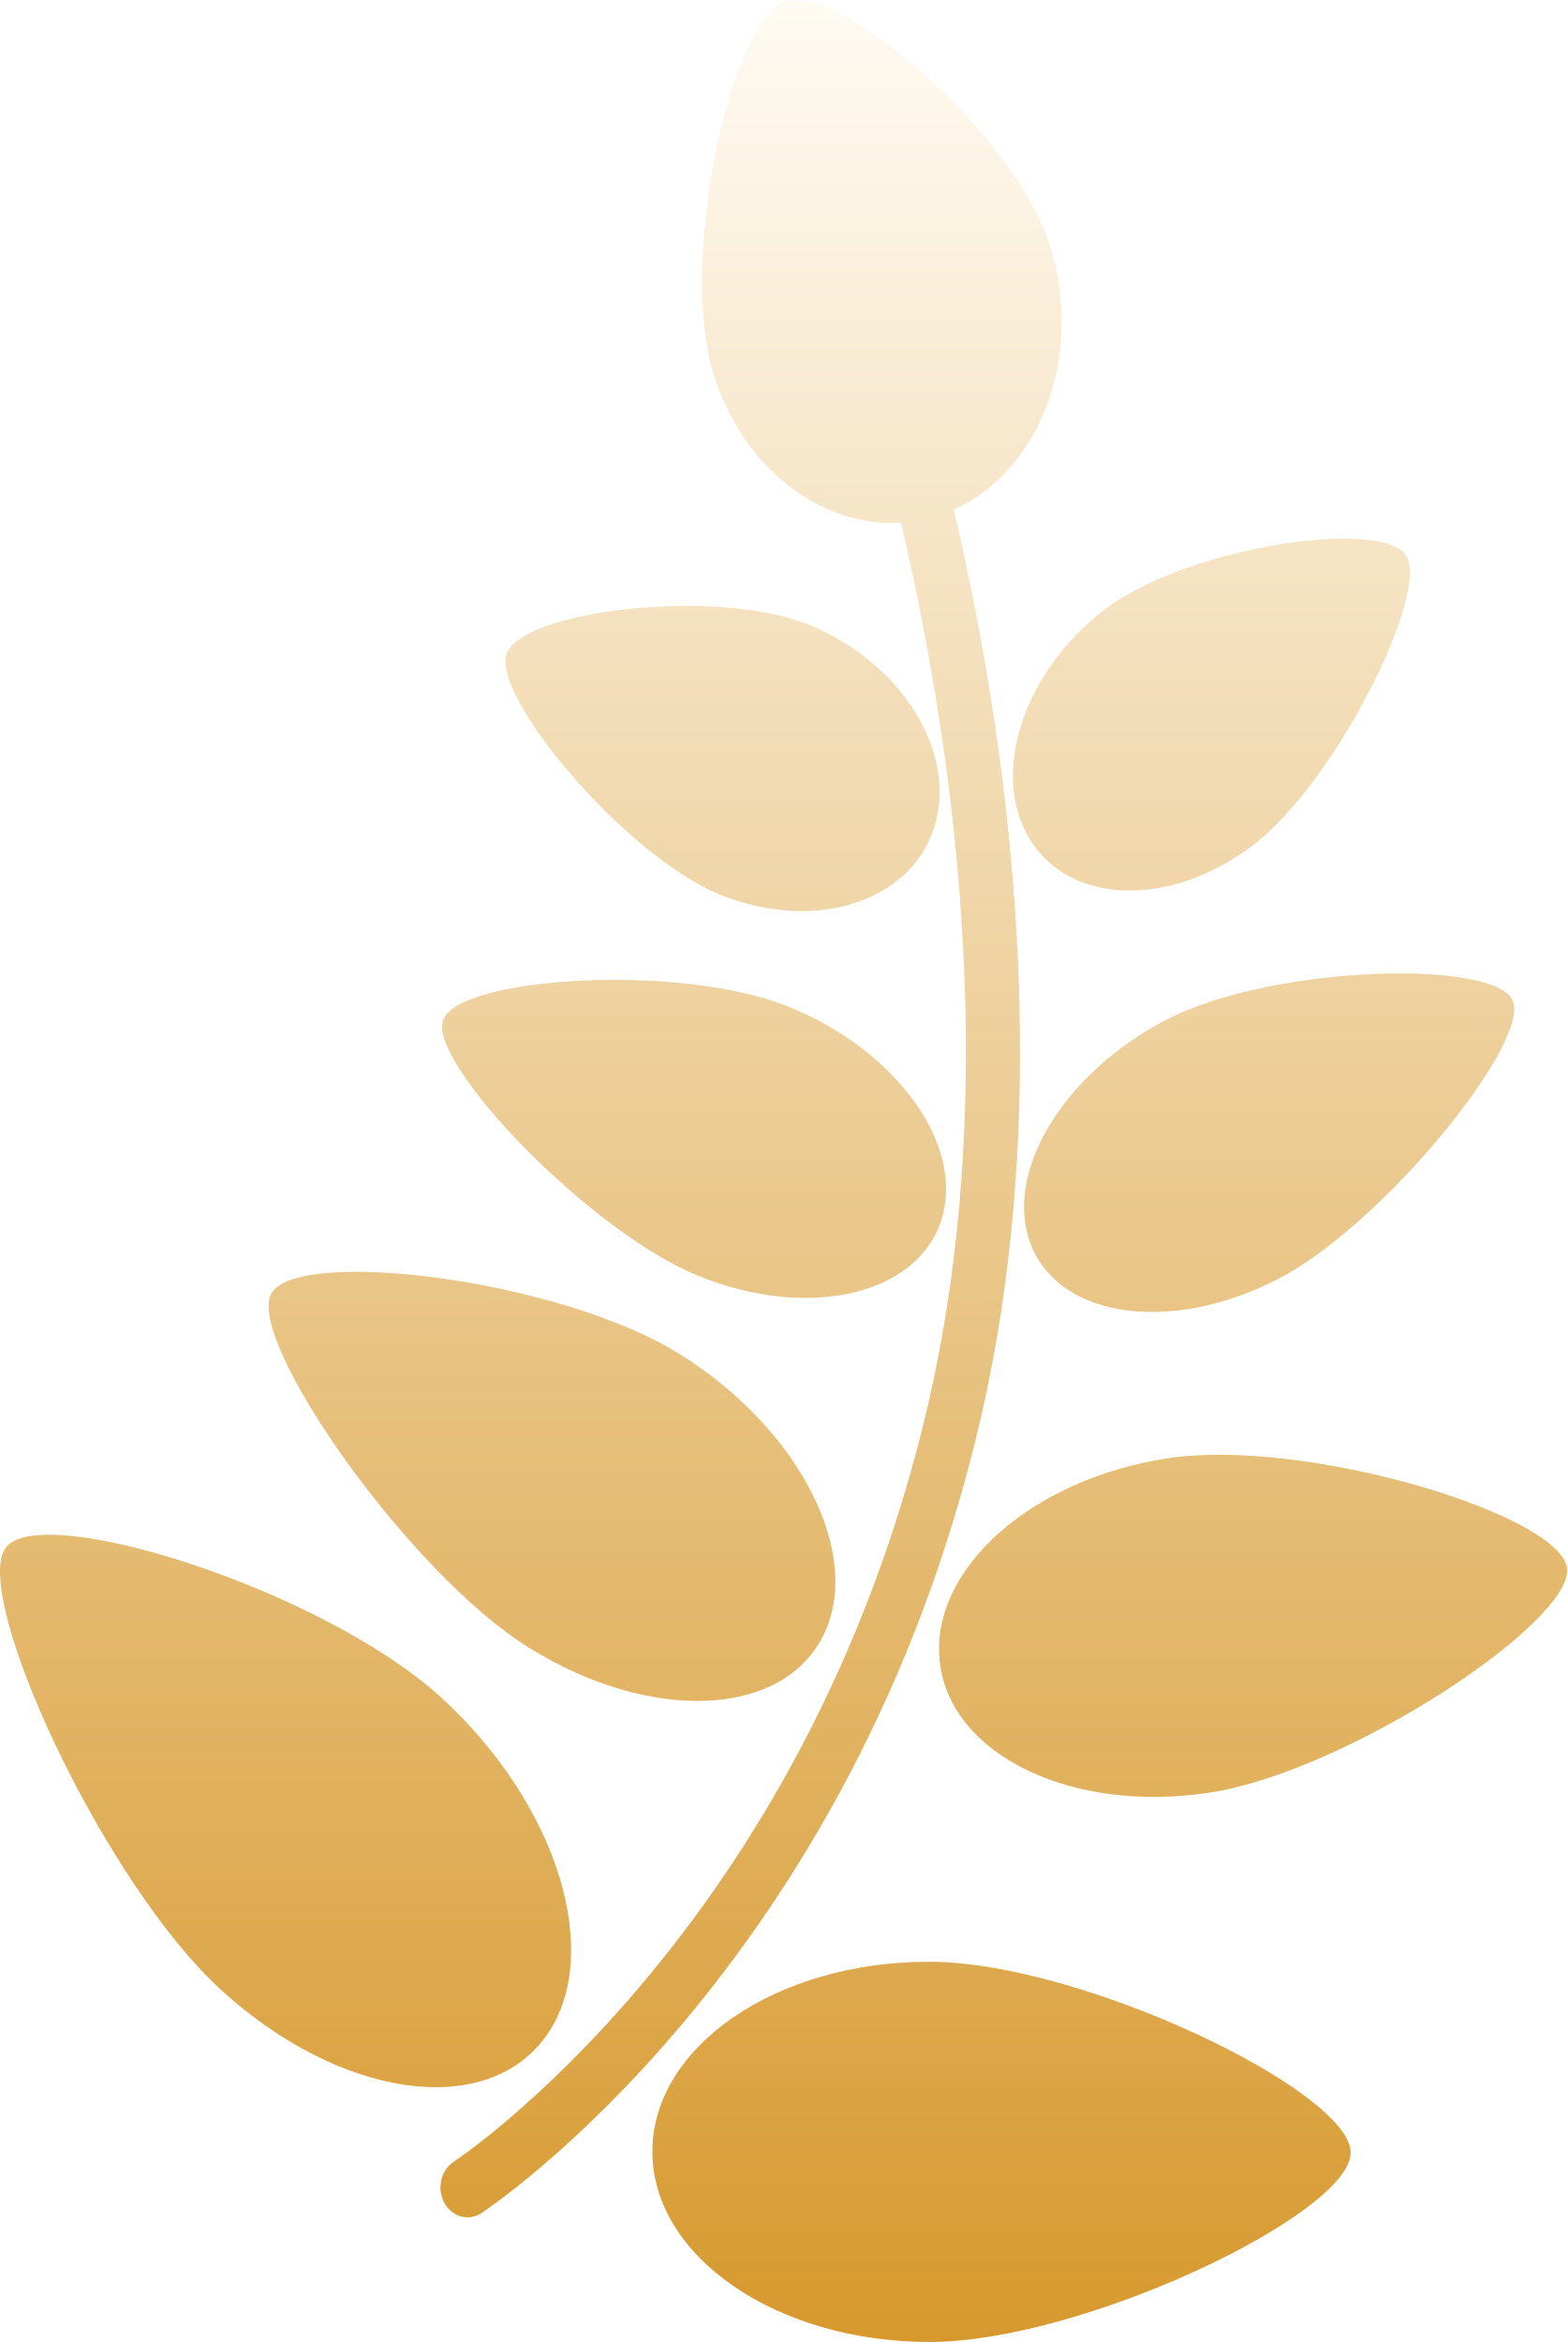
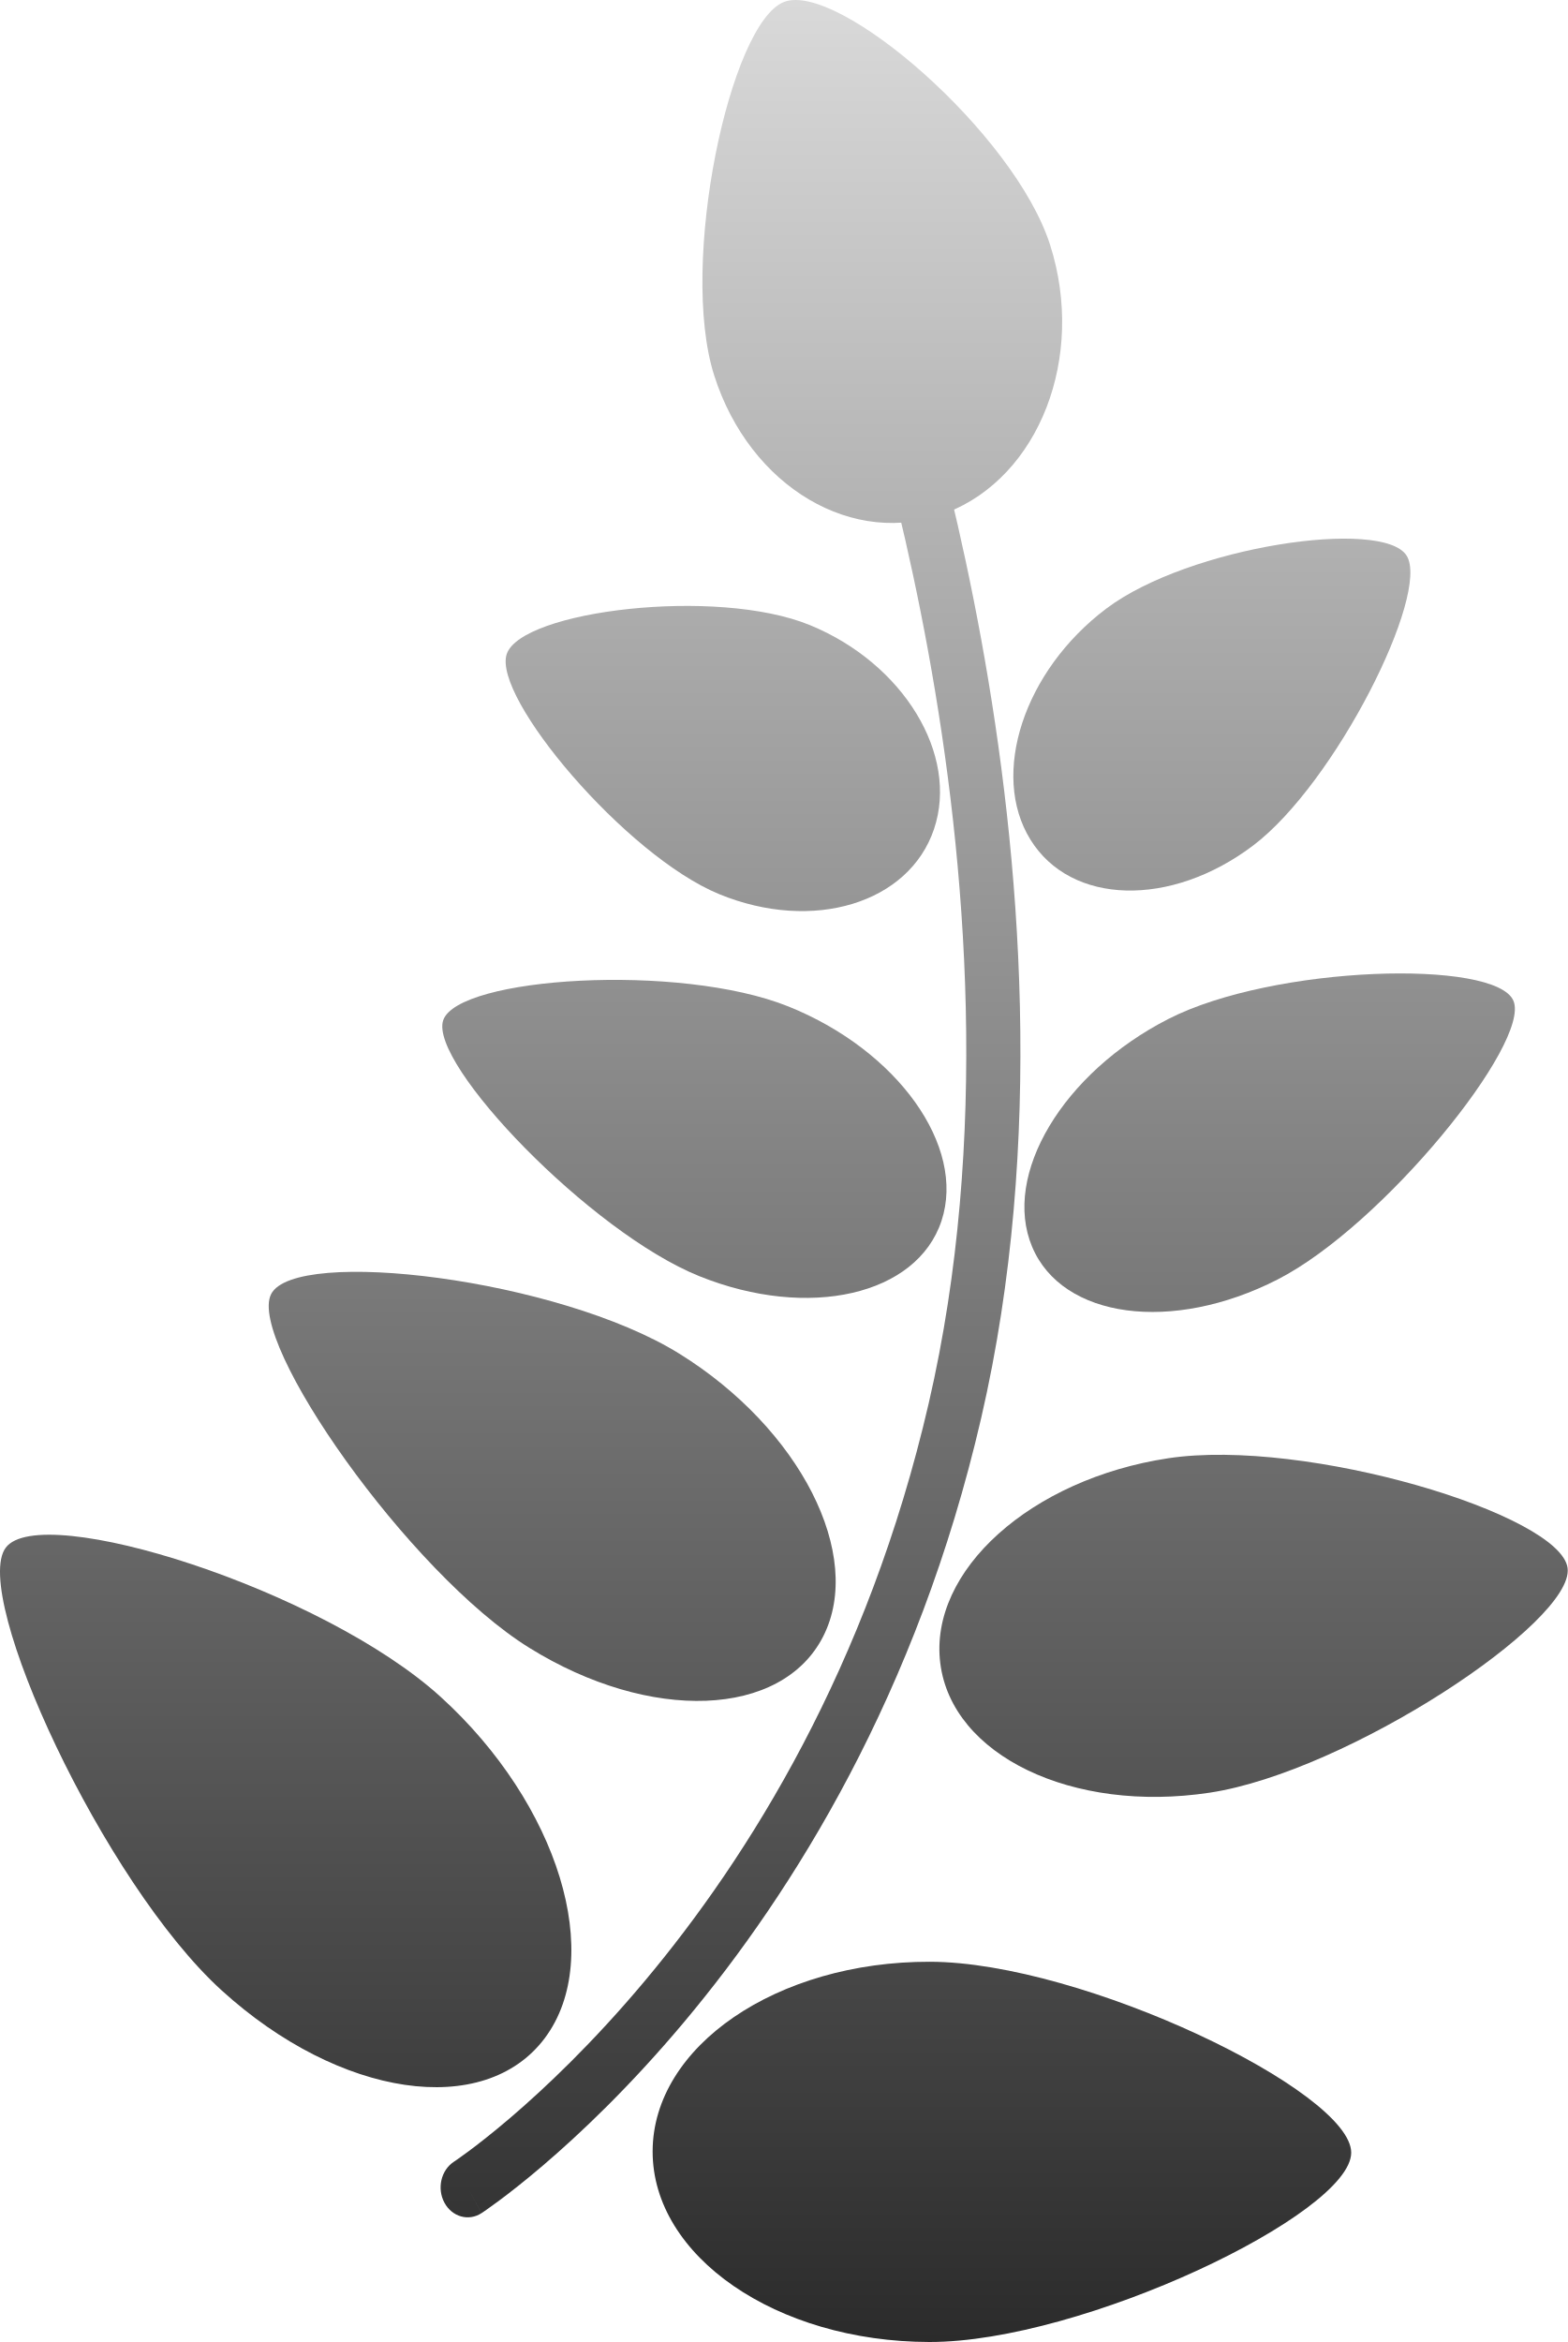
- <svg xmlns="http://www.w3.org/2000/svg" width="87" height="130" viewBox="0 0 87 130" fill="none">
-   <path d="M37.985 112.214C44.01 105.022 50.919 94.003 54.451 78.706C57.987 63.394 56.641 47.485 54.449 35.477C53.35 29.46 52.033 24.39 50.989 20.821C50.467 19.036 50.013 17.624 49.688 16.655C49.525 16.17 49.395 15.796 49.304 15.541C49.259 15.413 49.224 15.316 49.2 15.249C49.187 15.215 49.178 15.189 49.171 15.171C49.168 15.162 49.165 15.155 49.163 15.15C49.163 15.148 49.162 15.146 49.161 15.145L49.16 15.142C49.159 15.142 49.122 15.159 47.971 15.681L49.16 15.142C48.844 14.294 47.966 13.89 47.199 14.239C46.432 14.587 46.066 15.556 46.382 16.403L46.382 16.406C46.383 16.409 46.385 16.414 46.388 16.421C46.393 16.435 46.401 16.456 46.411 16.485C46.432 16.543 46.465 16.632 46.506 16.75C46.59 16.987 46.714 17.342 46.87 17.807C47.182 18.736 47.622 20.104 48.13 21.84C49.146 25.315 50.432 30.262 51.504 36.133C53.652 47.901 54.918 63.254 51.54 77.887C48.157 92.534 41.545 103.079 35.779 109.962C32.895 113.404 30.227 115.926 28.288 117.582C27.318 118.409 26.532 119.02 25.994 119.42C25.725 119.62 25.517 119.767 25.38 119.863C25.312 119.911 25.261 119.945 25.228 119.967L25.187 119.995C24.474 120.462 24.239 121.479 24.662 122.267C25.085 123.055 26.007 123.315 26.721 122.848L25.999 121.505C26.684 122.78 26.719 122.844 26.722 122.846L26.724 122.846C26.725 122.845 26.727 122.843 26.728 122.842C26.732 122.84 26.737 122.836 26.744 122.832C26.756 122.824 26.774 122.812 26.796 122.797C26.84 122.767 26.903 122.725 26.983 122.669C27.144 122.556 27.377 122.391 27.671 122.173C28.26 121.735 29.101 121.082 30.126 120.206C32.177 118.455 34.972 115.811 37.985 112.214Z" fill="url(#paint0_linear_2410_953)" />
-   <path d="M12.299 110.482C18.849 116.441 26.88 117.625 30.237 113.127C33.594 108.629 31.006 100.152 24.456 94.193C17.907 88.234 2.273 83.291 0.319 85.909C-1.634 88.526 5.749 104.523 12.299 110.482Z" fill="url(#paint1_linear_2410_953)" />
-   <path d="M51.6 108.893C43.114 108.877 36.226 113.588 36.217 119.417C36.208 125.245 43.08 129.984 51.567 130C60.054 130.016 74.978 122.884 74.983 119.492C74.988 116.1 60.087 108.909 51.6 108.893Z" fill="url(#paint2_linear_2410_953)" />
-   <path d="M29.38 91.471C36.086 95.632 43.384 95.349 45.68 90.838C47.975 86.327 44.4 79.298 37.693 75.137C30.987 70.976 16.382 69.207 15.046 71.833C13.71 74.458 22.673 87.311 29.38 91.471Z" fill="url(#paint3_linear_2410_953)" />
-   <path d="M64.826 80.945C57.205 82.099 51.542 87.19 52.179 92.316C52.816 97.442 59.51 100.662 67.132 99.508C74.753 98.354 87.363 90.029 86.992 87.045C86.621 84.062 72.447 79.791 64.826 80.945Z" fill="url(#paint4_linear_2410_953)" />
-   <path d="M38.815 70.84C44.869 73.276 50.883 71.9 52.248 67.766C53.612 63.631 49.811 58.305 43.757 55.869C37.702 53.433 25.387 54.232 24.593 56.638C23.799 59.044 32.76 68.404 38.815 70.84Z" fill="url(#paint5_linear_2410_953)" />
-   <path d="M64.832 56.563C58.985 59.552 55.602 65.212 57.276 69.205C58.95 73.198 65.048 74.012 70.895 71.024C76.743 68.035 84.961 57.877 83.987 55.553C83.012 53.229 70.68 53.575 64.832 56.563Z" fill="url(#paint6_linear_2410_953)" />
-   <path d="M39.923 49.637C45.114 51.764 50.446 50.144 51.833 46.019C53.219 41.894 50.135 36.825 44.944 34.698C39.753 32.571 28.928 33.903 28.121 36.304C27.314 38.705 34.732 47.511 39.923 49.637Z" fill="url(#paint7_linear_2410_953)" />
-   <path d="M61.388 33.785C56.817 37.235 54.935 42.977 57.184 46.609C59.433 50.242 64.962 50.39 69.533 46.94C74.104 43.49 79.372 32.964 78.063 30.85C76.754 28.736 65.959 30.335 61.388 33.785Z" fill="url(#paint8_linear_2410_953)" />
-   <path d="M39.633 20.838C41.609 27.045 47.384 30.457 52.533 28.459C57.681 26.461 60.253 19.81 58.277 13.603C56.301 7.397 46.504 -1.054 43.508 0.108C40.511 1.271 37.657 14.632 39.633 20.838Z" fill="url(#paint9_linear_2410_953)" />
+ <svg xmlns="http://www.w3.org/2000/svg" width="237" height="354" viewBox="0 0 237 354" fill="none">
+   <path d="M103.475 305.568C119.89 285.982 138.71 255.978 148.332 214.324C157.965 172.627 154.298 129.304 148.326 96.607C145.333 80.223 141.745 66.417 138.902 56.697C137.479 51.836 136.242 47.992 135.356 45.353C134.913 44.033 134.558 43.014 134.312 42.319C134.189 41.972 134.093 41.705 134.026 41.523C133.993 41.432 133.967 41.361 133.949 41.313C133.94 41.288 133.933 41.27 133.928 41.256C133.925 41.249 133.924 41.244 133.922 41.24L133.92 41.234C133.916 41.234 133.815 41.279 130.679 42.702L133.919 41.232C133.059 38.925 130.667 37.824 128.577 38.773C126.487 39.722 125.49 42.361 126.35 44.667L126.352 44.676C126.355 44.684 126.36 44.697 126.367 44.715C126.381 44.753 126.402 44.812 126.431 44.891C126.489 45.049 126.576 45.291 126.69 45.613C126.919 46.258 127.256 47.225 127.68 48.49C128.529 51.02 129.729 54.744 131.113 59.473C133.881 68.936 137.383 82.406 140.303 98.392C146.156 130.439 149.605 172.246 140.401 212.091C131.187 251.978 113.175 280.691 97.466 299.435C89.612 308.807 82.343 315.675 77.06 320.184C74.419 322.438 72.278 324.101 70.811 325.19C70.077 325.735 69.513 326.136 69.139 326.396C68.953 326.526 68.814 326.621 68.725 326.68L68.612 326.755C66.67 328.028 66.03 330.798 67.183 332.942C68.335 335.088 70.847 335.796 72.79 334.523L70.825 330.867C72.692 334.341 72.787 334.513 72.794 334.52L72.799 334.518C72.802 334.515 72.807 334.512 72.812 334.509C72.822 334.502 72.836 334.493 72.853 334.482C72.888 334.459 72.935 334.427 72.996 334.386C73.116 334.305 73.287 334.189 73.506 334.036C73.945 333.73 74.577 333.281 75.38 332.685C76.985 331.493 79.274 329.715 82.068 327.33C87.653 322.562 95.269 315.361 103.475 305.568Z" fill="url(#paint0_linear_2361_1494)" />
+   <path d="M33.504 300.851C51.346 317.077 73.224 320.302 82.37 308.053C91.515 295.804 84.465 272.72 66.623 256.494C48.781 240.268 6.193 226.807 0.87 233.935C-4.453 241.064 15.662 284.625 33.504 300.851Z" fill="url(#paint1_linear_2361_1494)" />
+   <path d="M140.567 296.524C117.447 296.479 98.685 309.309 98.66 325.181C98.635 341.053 117.356 353.955 140.475 354C163.595 354.045 204.249 334.622 204.264 325.385C204.279 316.148 163.686 296.569 140.567 296.524Z" fill="url(#paint2_linear_2361_1494)" />
+   <path d="M80.035 249.084C98.304 260.414 118.184 259.641 124.438 247.359C130.691 235.076 120.951 215.934 102.682 204.604C84.412 193.274 44.627 188.457 40.987 195.606C37.348 202.754 61.765 237.754 80.035 249.084Z" fill="url(#paint3_linear_2361_1494)" />
+   <path d="M176.595 220.421C155.833 223.563 140.408 237.426 142.143 251.384C143.877 265.343 162.114 274.111 182.876 270.968C203.637 267.826 237.988 245.155 236.978 237.031C235.969 228.907 197.356 217.278 176.595 220.421Z" fill="url(#paint4_linear_2361_1494)" />
+   <path d="M105.737 192.904C122.229 199.537 138.613 195.788 142.33 184.531C146.048 173.273 135.692 158.769 119.199 152.136C102.706 145.502 69.159 147.678 66.995 154.23C64.832 160.782 89.244 186.27 105.737 192.904Z" fill="url(#paint5_linear_2361_1494)" />
+   <path d="M176.613 154.026C160.683 162.164 151.466 177.576 156.027 188.45C160.588 199.323 177.199 201.541 193.128 193.403C209.058 185.264 231.446 157.605 228.791 151.276C226.137 144.948 192.542 145.888 176.613 154.026Z" fill="url(#paint6_linear_2361_1494)" />
+   <path d="M108.755 135.166C122.896 140.958 137.422 136.547 141.199 125.313C144.976 114.079 136.575 100.278 122.434 94.486C108.293 88.695 78.804 92.32 76.605 98.858C74.407 105.396 94.614 129.375 108.755 135.166Z" fill="url(#paint7_linear_2361_1494)" />
+   <path d="M167.229 91.999C154.777 101.394 149.65 117.029 155.777 126.92C161.904 136.812 176.965 137.215 189.417 127.82C201.869 118.426 216.221 89.764 212.655 84.007C209.089 78.251 179.681 82.605 167.229 91.999Z" fill="url(#paint8_linear_2361_1494)" />
+   <path d="M107.966 56.744C113.348 73.645 129.081 82.936 143.106 77.495C157.131 72.055 164.138 53.944 158.755 37.043C153.373 20.142 126.683 -2.871 118.52 0.295C110.358 3.461 102.583 39.843 107.966 56.744Z" fill="url(#paint9_linear_2361_1494)" />
  <defs>
-     <linearGradient id="paint0_linear_2410_953" x1="43.5" y1="0" x2="43.5" y2="130" gradientUnits="userSpaceOnUse">
-       <stop stop-color="#FFFBF3" />
-       <stop offset="1" stop-color="#D7992E" />
+     <linearGradient id="paint0_linear_2361_1494" x1="118.5" y1="0" x2="118.5" y2="354" gradientUnits="userSpaceOnUse">
+       <stop stop-color="#D9D9D9" />
+       <stop offset="1" stop-color="#2B2B2B" />
    </linearGradient>
-     <linearGradient id="paint1_linear_2410_953" x1="43.5" y1="0" x2="43.5" y2="130" gradientUnits="userSpaceOnUse">
-       <stop stop-color="#FFFBF3" />
-       <stop offset="1" stop-color="#D7992E" />
+     <linearGradient id="paint1_linear_2361_1494" x1="118.5" y1="0" x2="118.5" y2="354" gradientUnits="userSpaceOnUse">
+       <stop stop-color="#D9D9D9" />
+       <stop offset="1" stop-color="#2B2B2B" />
    </linearGradient>
-     <linearGradient id="paint2_linear_2410_953" x1="43.5" y1="0" x2="43.5" y2="130" gradientUnits="userSpaceOnUse">
-       <stop stop-color="#FFFBF3" />
-       <stop offset="1" stop-color="#D7992E" />
+     <linearGradient id="paint2_linear_2361_1494" x1="118.5" y1="0" x2="118.5" y2="354" gradientUnits="userSpaceOnUse">
+       <stop stop-color="#D9D9D9" />
+       <stop offset="1" stop-color="#2B2B2B" />
    </linearGradient>
-     <linearGradient id="paint3_linear_2410_953" x1="43.5" y1="0" x2="43.5" y2="130" gradientUnits="userSpaceOnUse">
-       <stop stop-color="#FFFBF3" />
-       <stop offset="1" stop-color="#D7992E" />
+     <linearGradient id="paint3_linear_2361_1494" x1="118.5" y1="0" x2="118.5" y2="354" gradientUnits="userSpaceOnUse">
+       <stop stop-color="#D9D9D9" />
+       <stop offset="1" stop-color="#2B2B2B" />
    </linearGradient>
-     <linearGradient id="paint4_linear_2410_953" x1="43.5" y1="0" x2="43.5" y2="130" gradientUnits="userSpaceOnUse">
-       <stop stop-color="#FFFBF3" />
-       <stop offset="1" stop-color="#D7992E" />
+     <linearGradient id="paint4_linear_2361_1494" x1="118.5" y1="0" x2="118.5" y2="354" gradientUnits="userSpaceOnUse">
+       <stop stop-color="#D9D9D9" />
+       <stop offset="1" stop-color="#2B2B2B" />
    </linearGradient>
-     <linearGradient id="paint5_linear_2410_953" x1="43.5" y1="0" x2="43.5" y2="130" gradientUnits="userSpaceOnUse">
-       <stop stop-color="#FFFBF3" />
-       <stop offset="1" stop-color="#D7992E" />
+     <linearGradient id="paint5_linear_2361_1494" x1="118.5" y1="0" x2="118.5" y2="354" gradientUnits="userSpaceOnUse">
+       <stop stop-color="#D9D9D9" />
+       <stop offset="1" stop-color="#2B2B2B" />
    </linearGradient>
-     <linearGradient id="paint6_linear_2410_953" x1="43.5" y1="0" x2="43.5" y2="130" gradientUnits="userSpaceOnUse">
-       <stop stop-color="#FFFBF3" />
-       <stop offset="1" stop-color="#D7992E" />
+     <linearGradient id="paint6_linear_2361_1494" x1="118.5" y1="0" x2="118.5" y2="354" gradientUnits="userSpaceOnUse">
+       <stop stop-color="#D9D9D9" />
+       <stop offset="1" stop-color="#2B2B2B" />
    </linearGradient>
-     <linearGradient id="paint7_linear_2410_953" x1="43.5" y1="0" x2="43.5" y2="130" gradientUnits="userSpaceOnUse">
-       <stop stop-color="#FFFBF3" />
-       <stop offset="1" stop-color="#D7992E" />
+     <linearGradient id="paint7_linear_2361_1494" x1="118.5" y1="0" x2="118.5" y2="354" gradientUnits="userSpaceOnUse">
+       <stop stop-color="#D9D9D9" />
+       <stop offset="1" stop-color="#2B2B2B" />
    </linearGradient>
-     <linearGradient id="paint8_linear_2410_953" x1="43.5" y1="0" x2="43.5" y2="130" gradientUnits="userSpaceOnUse">
-       <stop stop-color="#FFFBF3" />
-       <stop offset="1" stop-color="#D7992E" />
+     <linearGradient id="paint8_linear_2361_1494" x1="118.5" y1="0" x2="118.5" y2="354" gradientUnits="userSpaceOnUse">
+       <stop stop-color="#D9D9D9" />
+       <stop offset="1" stop-color="#2B2B2B" />
    </linearGradient>
-     <linearGradient id="paint9_linear_2410_953" x1="43.5" y1="0" x2="43.5" y2="130" gradientUnits="userSpaceOnUse">
-       <stop stop-color="#FFFBF3" />
-       <stop offset="1" stop-color="#D7992E" />
+     <linearGradient id="paint9_linear_2361_1494" x1="118.5" y1="0" x2="118.5" y2="354" gradientUnits="userSpaceOnUse">
+       <stop stop-color="#D9D9D9" />
+       <stop offset="1" stop-color="#2B2B2B" />
    </linearGradient>
  </defs>
</svg>
